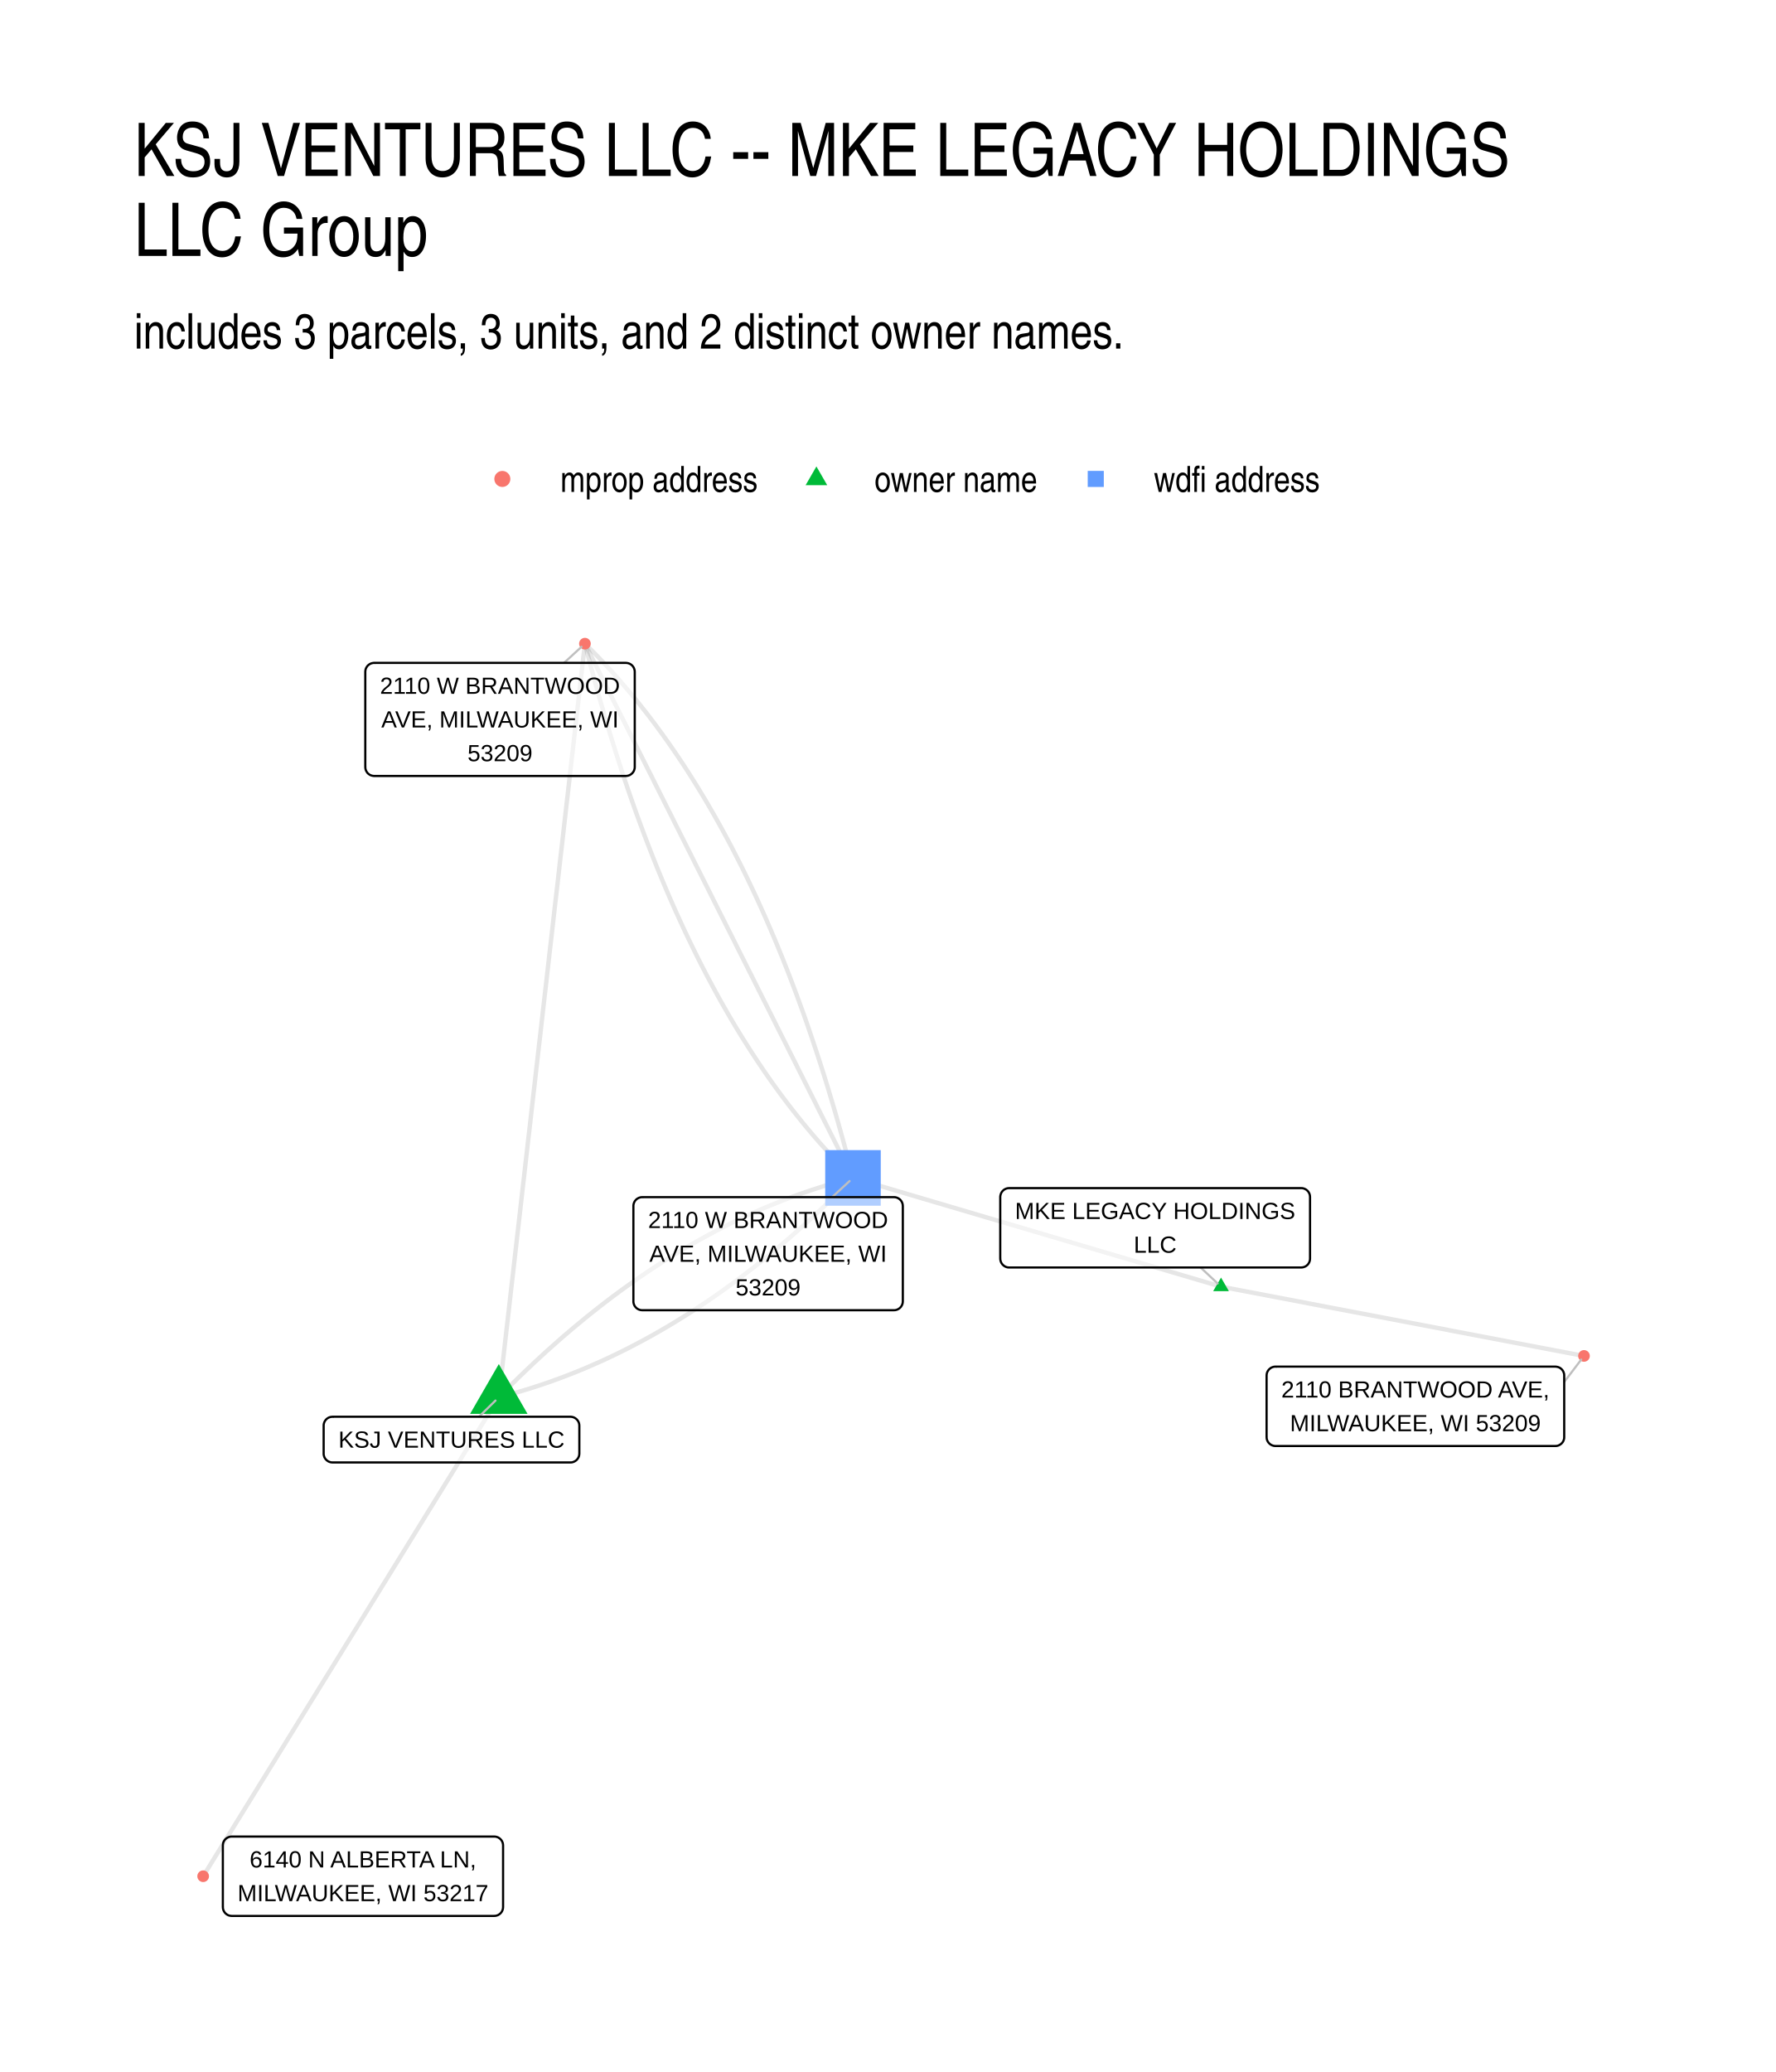
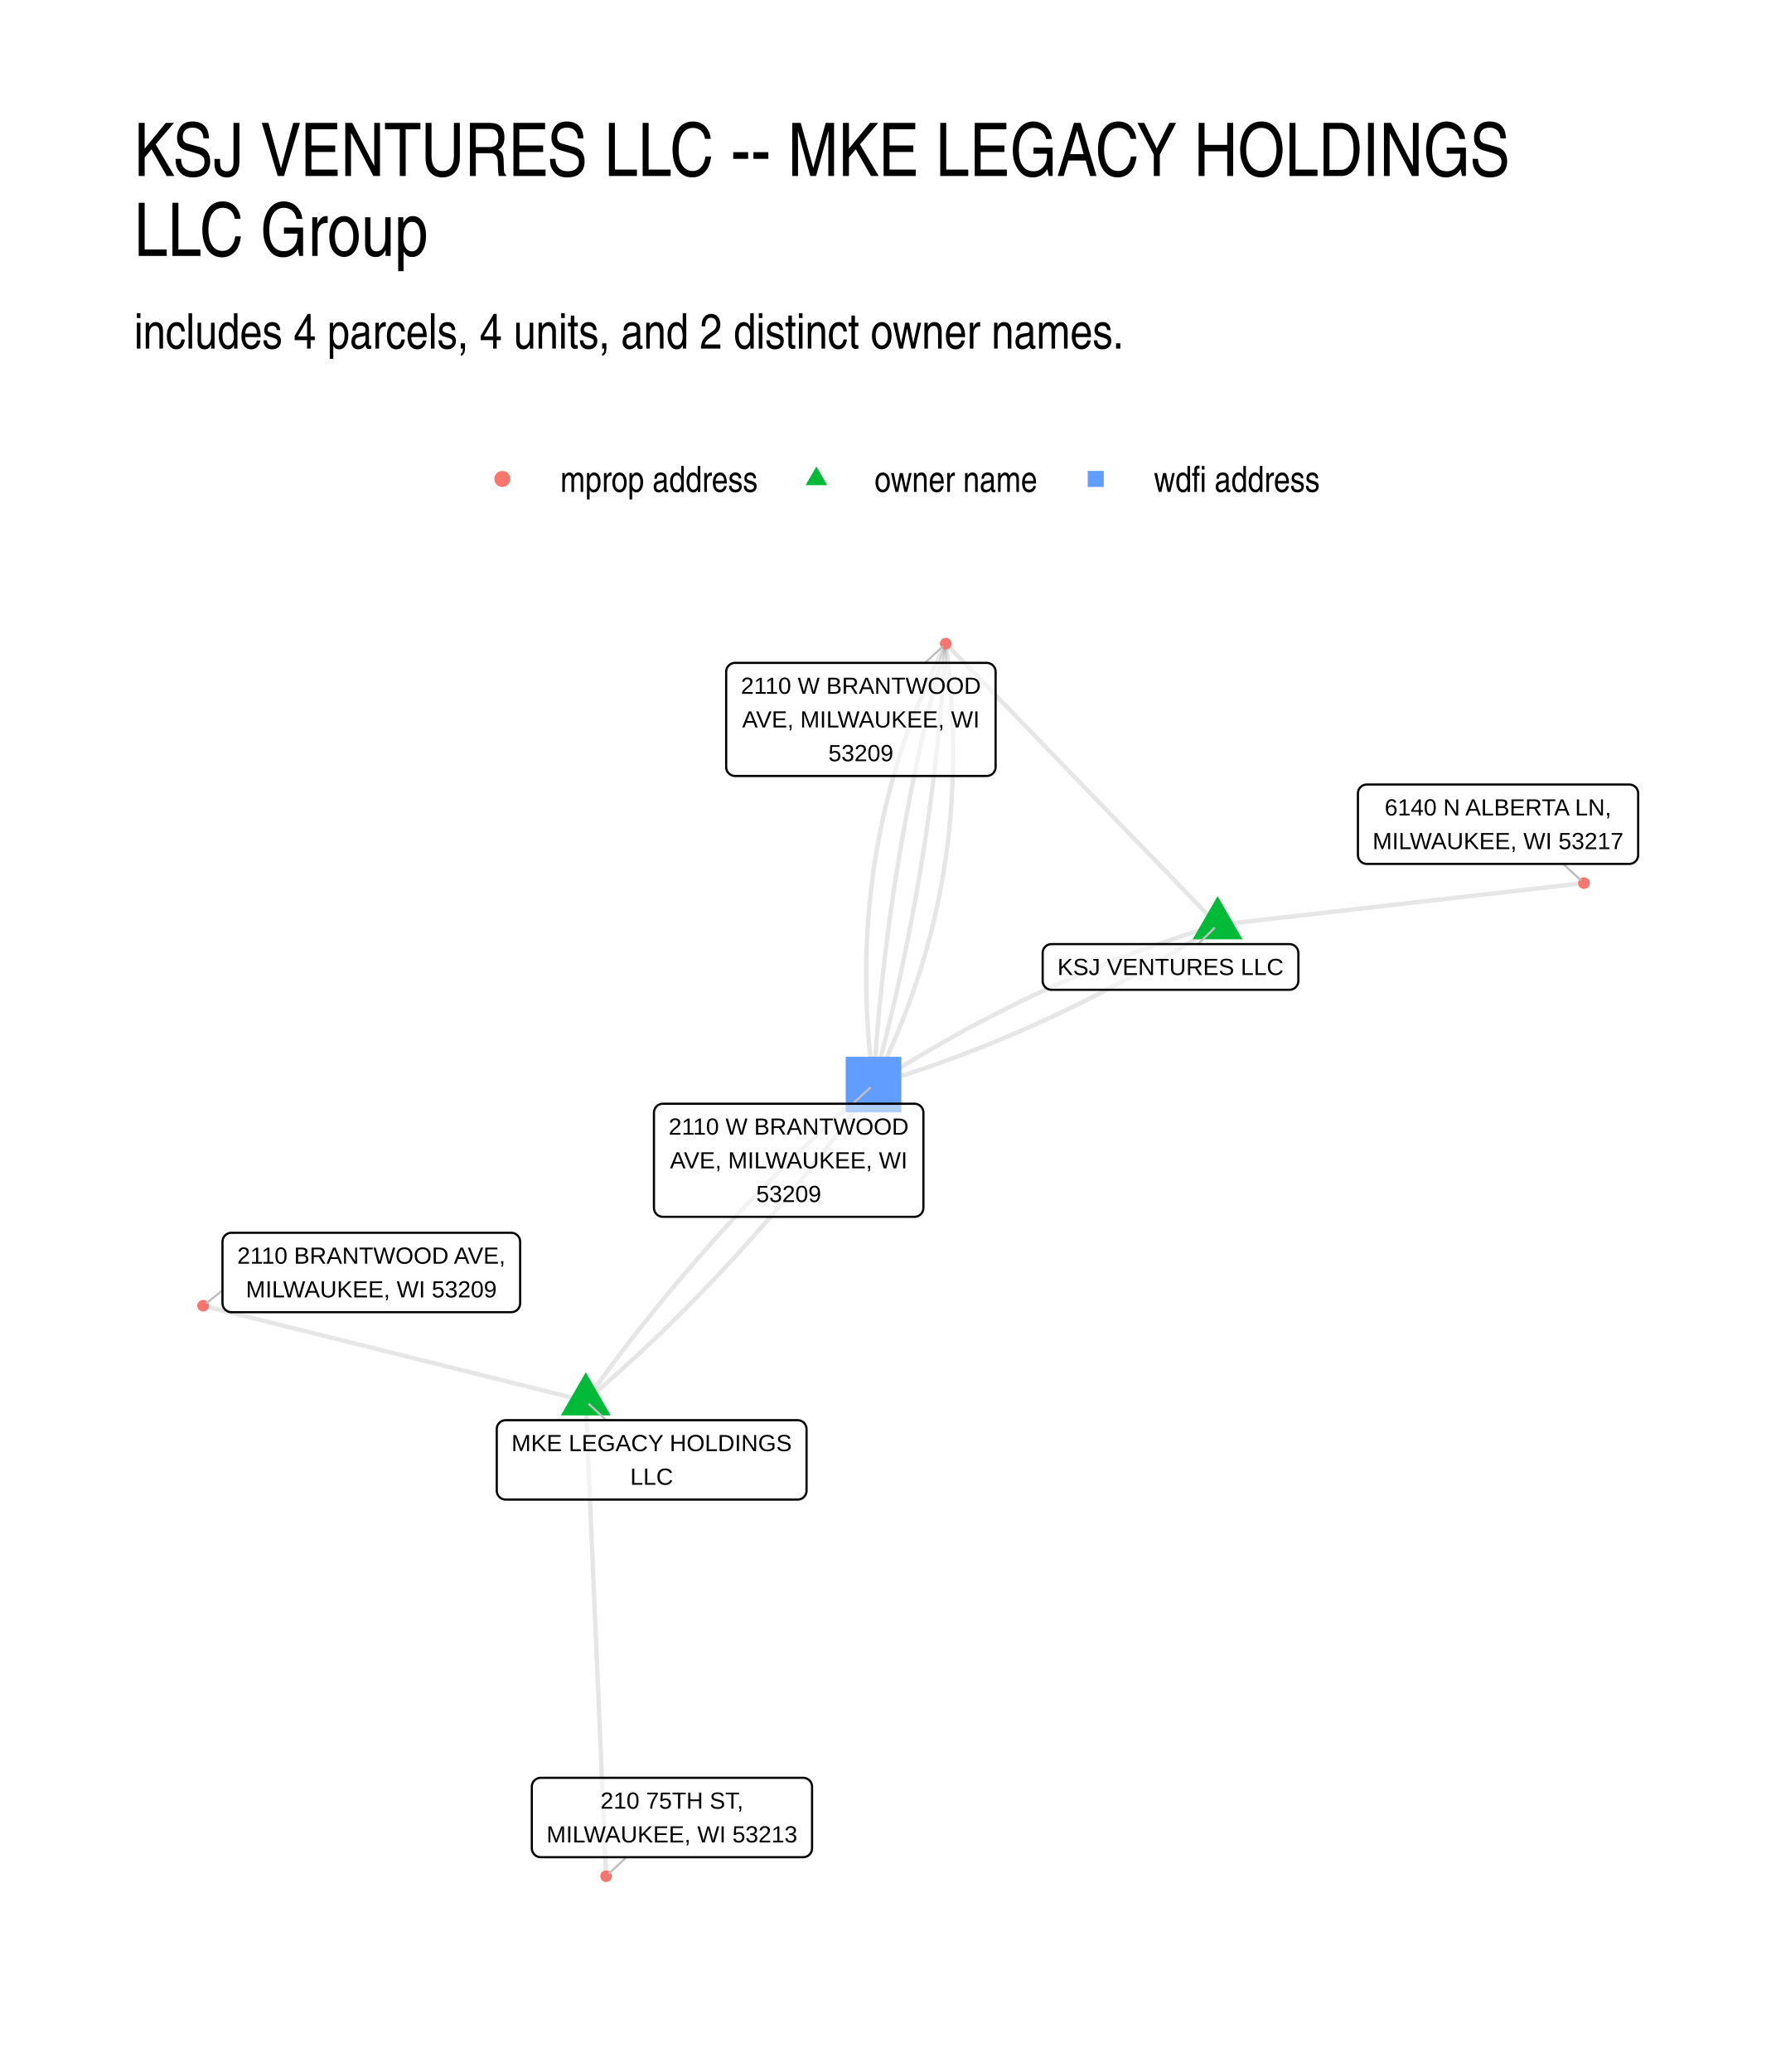
<svg xmlns="http://www.w3.org/2000/svg" width="576" height="672" viewBox="0 0 432 504">
  <g class="svglite">
    <defs>
      <style>.svglite line,.svglite polyline,.svglite polygon,.svglite path,.svglite circle{fill:none;stroke:#000000;stroke-linecap:round;stroke-linejoin:round;stroke-miterlimit:10.00}.svglite text{white-space:pre}.svglite g.glyphgroup path{fill:inherit;stroke:none}</style>
    </defs>
    <rect width="100%" height="100%" style="stroke-linecap:round;stroke-linejoin:round;stroke-miterlimit:10.00;stroke:none;fill:#FFFFFF" />
    <defs>
      <clipPath id="cpMC4wMHw0MzIuMDB8MC4wMHw1MDQuMDA=">
        <path d="M0 0h432v504H0z" />
      </clipPath>
    </defs>
    <g clip-path="url(#cpMC4wMHw0MzIuMDB8MC4wMHw1MDQuMDA=)">
      <path d="M0 0h432v504H0z" style="stroke-width:1.07;stroke:none;fill:#FFFFFF" />
    </g>
    <defs>
      <clipPath id="cpMzIuNjN8NDAyLjExfDE0MS41OHw0NzEuMzc=">
        <path d="M32.63 141.58h369.48v329.8H32.63z" />
      </clipPath>
    </defs>
    <g clip-path="url(#cpMzIuNjN8NDAyLjExfDE0MS41OHw0NzEuMzc=)">
-       <path d="m121.34 339.88.21-1.85.21-1.85.21-1.86.22-1.85.21-1.85.21-1.85.21-1.85.21-1.85.21-1.86.22-1.85.21-1.85.21-1.85.21-1.85.21-1.85.21-1.85.22-1.86.21-1.85.21-1.85.21-1.85.21-1.85.21-1.85.22-1.86.21-1.85.21-1.85.21-1.85.21-1.85.21-1.85.21-1.86.22-1.85.21-1.85.21-1.85.21-1.85.21-1.85.21-1.86.22-1.85.21-1.85.21-1.85.21-1.85.21-1.85.21-1.86.22-1.85.21-1.85.21-1.85.21-1.85.21-1.85.21-1.86.22-1.85.21-1.85.21-1.85.21-1.85.21-1.85.21-1.86.21-1.85.22-1.85.21-1.85.21-1.85.21-1.85.21-1.86.21-1.85.22-1.85.21-1.85.21-1.85.21-1.85.21-1.86.21-1.85.22-1.85.21-1.85.21-1.85.21-1.85.21-1.85.21-1.86.22-1.85.21-1.85.21-1.85.21-1.85.21-1.85.21-1.86.21-1.85.22-1.85.21-1.85.21-1.85.21-1.85.21-1.86.21-1.85.22-1.85.21-1.85.21-1.85.21-1.85.21-1.86.21-1.85.22-1.85.21-1.85.21-1.85.21-1.85.21-1.86.21-1.85.21-1.85.22-1.85.21-1.85m-20.95 183.31.91-.24.91-.24.91-.24.91-.26.91-.26.91-.26.91-.28.9-.27.91-.29.9-.29.91-.3.9-.3.9-.31.9-.31.9-.33.9-.32.9-.34.9-.34.9-.35.89-.35.9-.36.89-.36.9-.37.89-.38.89-.39.89-.39.89-.39.89-.4.89-.41.89-.42.88-.42.89-.43.88-.43.89-.44.88-.44.88-.46.88-.46.88-.46.88-.47.88-.48.88-.48.88-.49.87-.5.88-.5.87-.51.88-.51.87-.52.87-.53.87-.53.87-.54.87-.54.87-.55.87-.56.87-.57.86-.57.87-.57.86-.58.87-.59.86-.6.86-.6.86-.61.86-.61.86-.62.86-.63.86-.63.85-.64.86-.64.85-.65.86-.66.85-.66.85-.67.85-.68.85-.68.85-.69.85-.69.85-.7.85-.71.84-.71.85-.72.84-.72.85-.74.84-.73.84-.75.84-.75.84-.75.84-.76.84-.77.84-.78.84-.78.83-.79.84-.79.83-.8.84-.81.83-.81.83-.82.83-.82.83-.83.83-.84.83-.84m89.53 26.45.89.17.89.17.89.17.9.17.89.17.89.17.89.17.89.17.89.17.9.17.89.17.89.17.89.17.89.17.9.17.89.17.89.17.89.17.89.17.89.17.9.17.89.17.89.17.89.18.89.17.9.17.89.17.89.17.89.17.89.17.89.17.9.17.89.17.89.17.89.17.89.17.9.17.89.17.89.17.89.17.89.17.89.17.9.17.89.17.89.17.89.17.89.17.9.17.89.17.89.17.89.17.89.17.89.17.9.17.89.17.89.17.89.17.89.17.9.17.89.17.89.17.89.18.89.17.89.17.9.17.89.17.89.17.89.17.89.17.89.17.9.17.89.17.89.17.89.17.89.17.9.17.89.17.89.17.89.17.89.17.89.17.9.17.89.17.89.17.89.17.89.17.9.17.89.17.89.17.89.17.89.17.89.17.9.17.89.17.89.17.89.17.89.17.9.17.89.17m-88.29-16.85-.91-.27-.9-.27-.9-.26-.91-.27-.9-.27-.91-.26-.9-.27-.91-.27-.9-.27-.9-.26-.91-.27-.9-.27-.91-.26-.9-.27-.91-.27-.9-.27-.91-.26-.9-.27-.9-.27-.91-.26-.9-.27-.91-.27-.9-.27-.91-.26-.9-.27-.9-.27-.91-.26-.9-.27-.91-.27-.9-.27-.91-.26-.9-.27-.91-.27-.9-.26-.9-.27-.91-.27-.9-.27-.91-.26-.9-.27-.91-.27-.9-.27-.9-.26-.91-.27-.9-.27-.91-.26-.9-.27-.91-.27-.9-.27-.9-.26-.91-.27-.9-.27-.91-.26-.9-.27-.91-.27-.9-.27-.91-.26-.9-.27-.9-.27-.91-.26-.9-.27-.91-.27-.9-.27-.91-.26-.9-.27-.9-.27-.91-.26-.9-.27-.91-.27-.9-.27-.91-.26-.9-.27-.9-.27-.91-.26-.9-.27-.91-.27-.9-.27-.91-.26-.9-.27-.91-.27-.9-.26-.9-.27-.91-.27-.9-.27-.91-.26-.9-.27-.91-.27-.9-.26-.9-.27-.91-.27-.9-.27-.91-.26-.9-.27-.91-.27-.9-.27-.9-.26-.91-.27-.9-.27-.91-.26-.9-.27m-86.16 53.36-.73 1.18-.72 1.17-.73 1.18-.73 1.18-.72 1.17-.73 1.18-.73 1.18-.72 1.17-.73 1.18-.72 1.18-.73 1.17-.73 1.18-.72 1.18-.73 1.17-.73 1.18-.72 1.18-.73 1.17-.73 1.18-.72 1.18-.73 1.18-.73 1.17-.72 1.18-.73 1.18-.72 1.17-.73 1.18-.73 1.18-.72 1.17-.73 1.18-.73 1.18-.72 1.17-.73 1.18-.73 1.18-.72 1.17-.73 1.18-.73 1.18-.72 1.17-.73 1.18-.72 1.18-.73 1.17-.73 1.18-.72 1.18-.73 1.17-.73 1.18-.72 1.18-.73 1.18-.73 1.17-.72 1.18-.73 1.18-.73 1.17-.72 1.18-.73 1.18-.72 1.17-.73 1.18-.73 1.18-.72 1.17-.73 1.18-.73 1.18-.72 1.17-.73 1.18-.73 1.18-.72 1.17-.73 1.18-.73 1.18-.72 1.17-.73 1.18-.73 1.18-.72 1.17-.73 1.18-.72 1.18-.73 1.17-.73 1.18-.72 1.18-.73 1.18-.73 1.17-.72 1.18-.73 1.18-.73 1.17-.72 1.18-.73 1.18-.73 1.17-.72 1.18-.73 1.18-.72 1.17-.73 1.18-.73 1.18-.72 1.17-.73 1.18-.73 1.18-.72 1.17-.73 1.18-.73 1.18-.72 1.17-.73 1.18-.73 1.18-.72 1.17-.73 1.18-.72 1.18-.73 1.17-.73 1.18m71.92-116.5.83-.84.83-.84.83-.83.83-.83.83-.81.83-.82.84-.8.83-.8.84-.79.83-.79.84-.78.84-.78.83-.77.84-.76.84-.75.85-.75.84-.75.84-.74.84-.73.85-.72.84-.72.85-.71.85-.71.85-.7.84-.7.85-.68.85-.69.86-.67.85-.67.85-.66.86-.66.85-.65.86-.65.85-.63.86-.64.86-.62.86-.62.86-.61.86-.61.86-.6.86-.6.87-.59.86-.58.87-.58.86-.57.87-.56.87-.56.86-.55.87-.54.87-.54.88-.53.87-.53.87-.52.87-.52.88-.5.87-.51.88-.49.88-.49.88-.48.87-.48.88-.47.88-.47.89-.45.88-.46.88-.44.89-.44.88-.44.89-.42.88-.42.89-.42.89-.41.89-.4.89-.4.89-.39.89-.38.89-.38.9-.37.89-.36.9-.36.89-.36.9-.34.9-.34.89-.34.9-.33.9-.32.91-.31.9-.31.9-.31.9-.29.91-.29.9-.29.91-.28.91-.27.9-.26.91-.26.91-.26.91-.24.92-.25.91-.23" style="stroke-width:1.07;stroke:#000000;stroke-opacity:0.10;stroke-linecap:butt" />
-       <path d="m207.5 286.52-.46-1.77-.45-1.77-.47-1.75-.46-1.75-.47-1.73-.48-1.73-.48-1.71-.48-1.71-.49-1.7-.49-1.69-.5-1.68-.5-1.67-.5-1.66-.51-1.65-.51-1.64-.52-1.63-.52-1.62-.53-1.62-.53-1.6-.53-1.59-.54-1.59-.54-1.58-.54-1.56-.55-1.56-.56-1.55-.56-1.53-.56-1.53-.57-1.52-.57-1.51-.57-1.5-.58-1.49-.59-1.49-.58-1.47-.6-1.46-.59-1.45-.6-1.45-.61-1.43-.6-1.43-.62-1.41-.61-1.41-.63-1.4-.62-1.39-.63-1.37-.63-1.37-.64-1.36-.64-1.35-.65-1.34-.65-1.34-.65-1.32-.66-1.31-.67-1.3-.66-1.3-.67-1.28-.68-1.28-.68-1.26-.68-1.26-.69-1.25-.69-1.23-.7-1.23-.7-1.22-.7-1.21-.71-1.2-.72-1.19-.71-1.18-.72-1.17-.73-1.16-.73-1.16-.73-1.14-.74-1.14-.74-1.12-.75-1.12-.75-1.1-.76-1.1-.75-1.09-.77-1.07-.76-1.07-.78-1.06-.77-1.05-.78-1.04-.78-1.03-.79-1.02-.8-1.01-.79-1.01-.8-.99-.81-.98-.81-.98-.81-.96-.82-.96-.82-.95-.82-.93-.83-.93-.84-.92-.84-.91-.84-.9-.84-.89-.85-.88-.86-.87-.86-.86-.86-.85" style="stroke-width:1.07;stroke:#000000;stroke-opacity:0.10;stroke-linecap:butt" />
-       <path d="m207.5 286.52-.66-1.31-.66-1.32-.66-1.31-.66-1.31-.66-1.31-.65-1.32-.66-1.31-.66-1.31-.66-1.31-.66-1.32-.66-1.31-.66-1.31-.66-1.32-.65-1.31-.66-1.31-.66-1.31-.66-1.32-.66-1.31-.66-1.31-.66-1.31-.65-1.32-.66-1.31-.66-1.31-.66-1.31-.66-1.32-.66-1.31-.66-1.31-.66-1.31-.65-1.32-.66-1.31-.66-1.31-.66-1.32-.66-1.31-.66-1.31-.66-1.31-.65-1.32-.66-1.31-.66-1.31-.66-1.31-.66-1.32-.66-1.31-.66-1.31-.66-1.31-.65-1.32-.66-1.31-.66-1.31-.66-1.31-.66-1.32-.66-1.31-.66-1.31-.66-1.32-.65-1.31-.66-1.31-.66-1.31-.66-1.32-.66-1.31-.66-1.31-.66-1.31-.65-1.32-.66-1.31-.66-1.31-.66-1.31-.66-1.32-.66-1.31-.66-1.31-.66-1.32-.65-1.31-.66-1.31-.66-1.31-.66-1.32-.66-1.31-.66-1.31-.66-1.31-.65-1.32-.66-1.31-.66-1.31-.66-1.31-.66-1.32-.66-1.31-.66-1.31-.66-1.31-.65-1.32-.66-1.31-.66-1.31-.66-1.32-.66-1.31-.66-1.31-.66-1.31-.66-1.32-.65-1.31-.66-1.31-.66-1.31-.66-1.32-.66-1.31-.66-1.31-.66-1.31-.65-1.32-.66-1.31-.66-1.31" style="stroke-width:1.07;stroke:#000000;stroke-opacity:0.10;stroke-linecap:butt" />
-       <path d="m207.5 286.52-.87-.85-.85-.86-.86-.88-.85-.88-.85-.89-.84-.9-.84-.9-.83-.92-.83-.93-.83-.94-.82-.94-.82-.96-.81-.96-.81-.98-.8-.98-.8-1-.8-1-.79-1.01-.79-1.02-.78-1.03-.78-1.04-.78-1.05-.77-1.06-.77-1.07-.76-1.08-.76-1.08-.75-1.1-.75-1.11-.75-1.11-.74-1.13-.74-1.13-.73-1.15-.73-1.15-.73-1.16-.72-1.17-.72-1.18-.71-1.19-.71-1.2-.7-1.21-.7-1.22-.7-1.23-.69-1.24-.69-1.24-.68-1.26-.68-1.27-.68-1.27-.67-1.29-.67-1.29-.66-1.3-.66-1.32-.65-1.32-.65-1.33-.65-1.34-.64-1.35-.64-1.36-.63-1.37-.63-1.38-.63-1.38-.62-1.4-.62-1.41-.61-1.41-.61-1.43-.6-1.43-.6-1.45-.6-1.45-.59-1.47-.59-1.47-.58-1.48-.58-1.49-.58-1.5-.57-1.51-.56-1.52-.57-1.53-.56-1.54-.55-1.54-.55-1.56-.55-1.57-.54-1.57-.54-1.59-.53-1.59-.53-1.61-.52-1.61-.52-1.62-.52-1.63-.51-1.65-.51-1.65-.51-1.66-.5-1.67-.49-1.68-.49-1.68-.49-1.7-.49-1.71-.47-1.72-.48-1.72-.47-1.74-.47-1.74-.46-1.76-.46-1.76-.45-1.77" style="stroke-width:1.07;stroke:#000000;stroke-opacity:0.10;stroke-linecap:butt" />
-       <path d="m121.34 331.8 6.99 12.12h-13.98zm175.69-21.04 1.91 3.31h-3.83z" style="stroke-width:0.71;stroke:none;fill:#00BA38" />
-       <path d="M200.74 293.28h13.51v-13.52h-13.51z" style="stroke-width:0.71;stroke:none;fill:#619CFF" />
-       <circle cx="142.29" cy="156.57" r="1.42" style="stroke-width:0.71;stroke:none;fill:#F8766D" />
-       <circle cx="385.32" cy="329.82" r="1.42" style="stroke-width:0.71;stroke:none;fill:#F8766D" />
-       <circle cx="49.42" cy="456.38" r="1.42" style="stroke-width:0.71;stroke:none;fill:#F8766D" />
-       <path d="m116.52 344.61 4.01-3.93m171.53-32.37 4.13 3.88m-93.77-20.99 4.24-3.91m-69.45-126.05 4.24-3.9m239.06 178.81 4.13-5.43" style="stroke-width:0.53;stroke:#BFBFBF" />
-       <path d="M80.89 355.73h57.88-.09l.35-.01.34-.07.32-.13.3-.17.27-.22.23-.26.19-.3.14-.31.08-.34.03-.35h0v-6.8h0l-.03-.34-.08-.34-.14-.32-.19-.29-.23-.26-.27-.22-.3-.18-.32-.12-.34-.07-.26-.02H80.89l.26.02-.35-.01-.35.04-.33.09-.31.15-.29.2-.25.24-.21.28-.16.31-.11.33-.06.34v6.97-.17.34l.06.35.11.33.16.31.21.27.25.24.29.2.31.15.33.1.35.04z" style="stroke-width:0.53;fill:#FFFFFF;fill-opacity:0.50" />
-       <text x="109.83" y="352.13" lengthAdjust="spacingAndGlyphs" style="font-size:5.69px;font-family:&quot;Liberation Sans&quot;" text-anchor="middle" textLength="55">KSJ VENTURES LLC</text>
-       <path d="M245.48 308.31h71.04-.09l.35-.02.34-.07.33-.12.3-.17.27-.22.23-.26.18-.3.14-.32.08-.33.03-.35h0v-14.99h0l-.03-.35-.08-.34-.14-.32-.18-.29-.23-.26-.27-.22-.3-.17-.33-.13-.34-.07-.26-.01h-71.04l.26.01-.34-.01-.35.04-.33.1-.32.15-.28.19-.25.25-.21.27-.16.31-.11.33-.06.34-.01.18v14.99l.01-.17v.34l.06.35.11.33.16.3.21.28.25.24.28.2.32.15.33.1.35.04z" style="stroke-width:0.53;fill:#FFFFFF;fill-opacity:0.50" />
-       <text x="281" y="296.51" lengthAdjust="spacingAndGlyphs" style="font-size:5.69px;font-family:&quot;Liberation Sans&quot;" text-anchor="middle" textLength="68.16">MKE LEGACY HOLDINGS</text>
-       <text x="281" y="304.71" lengthAdjust="spacingAndGlyphs" style="font-size:5.69px;font-family:&quot;Liberation Sans&quot;" text-anchor="middle" textLength="10.42">LLC</text>
-       <path d="M156.24 318.7h61.22-.09l.35-.01.34-.07.33-.13.3-.17.27-.22.23-.26.18-.29.14-.32.08-.34.03-.35h0v-23.18h0l-.03-.35-.08-.34-.14-.32-.18-.29-.23-.26-.27-.22-.3-.17-.33-.13-.34-.07-.26-.01h-61.22l.26.01-.35-.01-.34.04-.34.1-.31.15-.29.19-.25.24-.21.28-.16.31-.11.33-.06.34v23.36-.17.35l.06.34.11.33.16.31.21.27.25.25.29.19.31.15.34.1.34.04z" style="stroke-width:0.53;fill:#FFFFFF;fill-opacity:0.50" />
-       <text x="186.85" y="298.71" lengthAdjust="spacingAndGlyphs" style="font-size:5.69px;font-family:&quot;Liberation Sans&quot;" text-anchor="middle" textLength="58.34">2110 W BRANTWOOD</text>
-       <text x="186.85" y="306.91" lengthAdjust="spacingAndGlyphs" style="font-size:5.69px;font-family:&quot;Liberation Sans&quot;" text-anchor="middle" textLength="57.73">AVE, MILWAUKEE, WI</text>
-       <text x="186.85" y="315.1" lengthAdjust="spacingAndGlyphs" style="font-size:5.69px;font-family:&quot;Liberation Sans&quot;" text-anchor="middle" textLength="15.78">53209</text>
-       <path d="M91.02 188.75h61.23-.09l.35-.02.34-.07.32-.12.3-.18.27-.22.23-.26.19-.29.13-.32.09-.34.03-.34h0V163.4h0l-.03-.35-.09-.33-.13-.32-.19-.3-.23-.26-.27-.22-.3-.17-.32-.12-.34-.07-.26-.02H91.02l.26.02-.35-.02-.34.05-.33.09-.32.15-.28.2-.26.24-.2.28-.17.3-.11.33-.05.35-.01.17v23.19l.01-.18v.35l.05.34.11.33.17.31.2.28.26.24.28.2.32.15.33.09.34.05z" style="stroke-width:0.53;fill:#FFFFFF;fill-opacity:0.50" />
-       <text x="121.63" y="168.76" lengthAdjust="spacingAndGlyphs" style="font-size:5.69px;font-family:&quot;Liberation Sans&quot;" text-anchor="middle" textLength="58.34">2110 W BRANTWOOD</text>
-       <text x="121.63" y="176.95" lengthAdjust="spacingAndGlyphs" style="font-size:5.69px;font-family:&quot;Liberation Sans&quot;" text-anchor="middle" textLength="57.73">AVE, MILWAUKEE, WI</text>
-       <text x="121.63" y="185.15" lengthAdjust="spacingAndGlyphs" style="font-size:5.69px;font-family:&quot;Liberation Sans&quot;" text-anchor="middle" textLength="15.78">53209</text>
-       <path d="M310.27 351.73h68.08-.08l.34-.01.35-.07.32-.13.3-.17.27-.22.23-.26.19-.29.13-.32.09-.34.02-.35h0v-14.99h0l-.02-.35-.09-.33-.13-.32-.19-.3-.23-.26-.27-.22-.3-.17-.32-.12-.35-.07-.26-.02h-68.08l.26.02-.35-.02-.34.04-.33.1-.32.15-.28.2-.26.24-.2.28-.17.3-.11.33-.05.35-.01.17v14.99l.01-.17v.35l.05.34.11.33.17.31.2.27.26.25.28.19.32.15.33.1.34.04z" style="stroke-width:0.53;fill:#FFFFFF;fill-opacity:0.50" />
-       <text x="344.31" y="339.94" lengthAdjust="spacingAndGlyphs" style="font-size:5.69px;font-family:&quot;Liberation Sans&quot;" text-anchor="middle" textLength="65.2">2110 BRANTWOOD AVE,</text>
-       <text x="344.31" y="348.13" lengthAdjust="spacingAndGlyphs" style="font-size:5.69px;font-family:&quot;Liberation Sans&quot;" text-anchor="middle" textLength="60.97">MILWAUKEE, WI 53209</text>
-       <path d="M56.37 466.04h63.85l-.09-.01.35-.01.34-.07.33-.12.3-.18.27-.22.23-.26.18-.29.14-.32.08-.34.03-.34h0v-14.99h0l-.03-.35-.08-.34-.14-.32-.18-.29-.23-.26-.27-.22-.3-.18-.33-.12-.34-.07-.26-.01H56.37l.26.01-.35-.01-.34.04-.33.1-.32.14-.28.2-.26.24-.2.28-.17.31-.11.33-.05.34-.01.18v14.99l.01-.18v.35l.05.34.11.33.17.31.2.28.26.24.28.2.32.15.33.09.34.04z" style="stroke-width:0.53;fill:#FFFFFF;fill-opacity:0.50" />
-       <text x="88.3" y="454.24" lengthAdjust="spacingAndGlyphs" style="font-size:5.69px;font-family:&quot;Liberation Sans&quot;" text-anchor="middle" textLength="55.08">6140 N ALBERTA LN,</text>
-       <text x="88.3" y="462.44" lengthAdjust="spacingAndGlyphs" style="font-size:5.69px;font-family:&quot;Liberation Sans&quot;" text-anchor="middle" textLength="60.97">MILWAUKEE, WI 53217</text>
+       <path d="m296.19 224.98-.67-.69-.67-.69-.67-.69-.66-.69-.67-.69-.67-.69-.67-.69-.66-.7-.67-.69-.67-.69-.67-.69-.67-.69-.66-.69-.67-.69-.67-.69-.67-.69-.67-.69-.66-.7-.67-.69-.67-.69-.67-.69-.66-.69-.67-.69-.67-.69-.67-.69-.67-.69-.66-.7-.67-.69-.67-.69-.67-.69-.66-.69-.67-.69-.67-.69-.67-.69-.67-.69-.66-.7-.67-.69-.67-.69-.67-.69-.67-.69-.66-.69-.67-.69-.67-.69-.67-.69-.66-.69-.67-.7-.67-.69-.67-.69-.67-.69-.66-.69-.67-.69-.67-.69-.67-.69-.66-.69-.67-.7-.67-.69-.67-.69-.67-.69-.66-.69-.67-.69-.67-.69-.67-.69-.67-.69-.66-.69-.67-.7-.67-.69-.67-.69-.66-.69-.67-.69-.67-.69-.67-.69-.67-.69-.66-.69-.67-.7-.67-.69-.67-.69-.66-.69-.67-.69-.67-.69-.67-.69-.67-.69-.66-.69-.67-.7-.67-.69-.67-.69-.67-.69-.66-.69-.67-.69-.67-.69-.67-.69-.66-.69-.67-.69-.67-.7-.67-.69-.67-.69-.66-.69-.67-.69-.67-.69-.67-.69m66.12 68.41-.89.27-.88.26-.89.27-.88.28-.88.27-.88.28-.88.28-.88.28-.88.29-.88.29-.87.29-.88.29-.88.3-.87.29-.87.31-.88.3-.87.3-.87.31-.87.32-.87.31-.87.32-.87.32-.87.32-.86.32-.87.33-.86.33-.87.33-.86.34-.86.33-.86.34-.87.35-.86.34-.85.35-.86.35-.86.35-.86.36-.85.36-.86.36-.85.36-.86.37-.85.37-.85.37-.85.37-.85.38-.85.38-.85.38-.85.38-.85.39-.84.39-.85.39-.84.4-.85.4-.84.4-.84.4-.84.4-.84.41-.84.41-.84.42-.84.41-.84.42-.83.42-.84.42-.83.43-.84.43-.83.43-.83.43-.84.44-.83.44-.83.44-.83.45-.82.44-.83.45-.83.46-.82.45-.83.46-.82.46-.83.46-.82.47-.82.46-.82.47-.82.48-.82.47-.82.48-.82.48-.82.49-.81.48-.82.49-.81.49-.82.5-.81.49-.81.5-.81.5-.81.51-.81.51-.81.5-.81.52-.81.51-.8.52-.81.52m-70 76.97-.94-.23-.94-.24-.94-.23-.94-.24-.94-.23-.94-.24-.94-.23-.94-.23-.94-.24-.94-.23-.94-.24-.94-.23-.94-.23-.94-.24-.94-.23-.94-.24-.94-.23-.94-.23-.94-.24-.94-.23-.94-.24-.94-.23-.94-.24-.94-.23-.94-.23-.94-.24-.94-.23-.94-.24-.94-.23-.94-.23-.94-.24-.94-.23-.94-.24-.94-.23-.94-.23-.94-.24-.94-.23-.94-.24-.94-.23-.94-.24-.94-.23-.94-.23-.94-.24-.94-.23-.94-.24-.94-.23-.94-.23-.94-.24-.94-.23-.94-.24-.94-.23-.94-.24-.94-.23-.94-.23-.94-.24-.94-.23-.94-.24-.94-.23-.94-.23-.94-.24-.94-.23-.94-.24-.94-.23-.94-.23-.94-.24-.94-.23-.94-.24-.94-.23-.94-.24-.94-.23-.94-.23-.94-.24-.94-.23-.94-.24-.95-.23-.94-.23-.94-.24-.94-.23-.94-.24-.94-.23-.94-.24-.94-.23-.94-.23-.94-.24-.94-.23-.94-.24-.94-.23-.94-.23-.94-.24-.94-.23-.94-.24-.94-.23-.94-.23-.94-.24-.94-.23-.94-.24-.94-.23-.94-.24-.94-.23m93.07 23.18.79-.67.78-.67.79-.68.78-.68.78-.68.77-.68.78-.68.77-.69.78-.68.77-.69.77-.7.77-.69.76-.7.77-.7.76-.7.76-.7.76-.71.76-.71.76-.71.75-.71.76-.71.75-.72.75-.72.75-.72.75-.72.74-.73.75-.72.74-.73.74-.73.74-.74.74-.73.73-.74.74-.74.73-.75.73-.74.73-.75.73-.75.72-.75.73-.75.72-.76.72-.75.72-.76.72-.77.72-.76.71-.77.72-.77.71-.77.71-.77.71-.78.7-.77.71-.78.7-.78.71-.79.7-.79.7-.78.69-.79.7-.8.69-.79.7-.8.69-.8.69-.8.68-.8.69-.81.68-.81.69-.81.68-.81.68-.81.68-.82.67-.82.68-.82.67-.82.67-.83.67-.83.67-.83.67-.83.66-.83.67-.84.66-.84.66-.84.66-.84.66-.85.65-.84.65-.85.66-.85.65-.86.65-.85.64-.86.65-.86.65-.87.64-.86.64-.87.64-.87.64-.87.63-.87.64-.88.63-.87.63-.88.63-.89.63-.88m-70 76.97.05 1.17.05 1.16.05 1.17.05 1.17.05 1.17.05 1.17.05 1.16.05 1.17.05 1.17.05 1.17.05 1.16.05 1.17.05 1.17.05 1.17.05 1.16.05 1.17.05 1.17.05 1.17.05 1.16.05 1.17.05 1.17.05 1.17.05 1.16.05 1.17.05 1.17.05 1.17.05 1.16.05 1.17.05 1.17.05 1.17.05 1.17.05 1.16.05 1.17.05 1.17.05 1.17.05 1.16.05 1.17.05 1.17.05 1.17.05 1.16.05 1.17.05 1.17.05 1.17.05 1.16.05 1.17.05 1.17.05 1.17.05 1.16.05 1.17.05 1.17.05 1.17.05 1.16.05 1.17.05 1.17.05 1.17.05 1.17.05 1.16.05 1.17.05 1.17.05 1.17.05 1.16.05 1.17.05 1.17.05 1.17.05 1.16.05 1.17.05 1.17.05 1.17.05 1.16.05 1.17.05 1.17.05 1.17.05 1.16.05 1.17.05 1.17.05 1.17.05 1.16.05 1.17.05 1.17.05 1.17.05 1.16.05 1.17.05 1.17.05 1.17.05 1.17.05 1.16.05 1.17.05 1.17.05 1.17.05 1.16.05 1.17.05 1.17.05 1.17.05 1.16.05 1.17.05 1.17.05 1.17.05 1.16.05 1.17m-4.95-115.59.63-.88.63-.89.63-.88.64-.87.63-.88.64-.87.63-.87.64-.87.65-.87.64-.87.64-.86.65-.86.65-.86.64-.85.66-.86.65-.85.65-.85.66-.84.65-.85.66-.84.66-.84.67-.84.66-.84.66-.83.67-.83.67-.83.67-.83.67-.83.68-.82.67-.82.68-.82.67-.82.68-.81.69-.81.68-.81.68-.81.69-.81.69-.8.69-.8.69-.8.69-.8.69-.79.7-.8.7-.79.7-.79.7-.78.7-.79.7-.78.71-.78.71-.78.7-.77.71-.77.72-.77.71-.77.71-.77.72-.76.72-.77.72-.76.72-.75.72-.76.73-.75.73-.75.72-.75.73-.75.73-.75.74-.74.73-.74.74-.74.73-.73.74-.74.74-.73.75-.73.74-.73.75-.72.74-.72.75-.72.75-.72.76-.72.75-.71.75-.72.76-.71.76-.7.76-.71.76-.7.76-.7.77-.7.77-.7.76-.69.77-.7.78-.69.77-.68.77-.69.78-.68.78-.69.78-.67.78-.68.78-.68.78-.67.79-.67m83.7-38.84.9-.1.9-.1.9-.11.9-.1.9-.1.9-.1.9-.11.9-.1.9-.1.9-.1.9-.11.9-.1.9-.1.9-.11.9-.1.9-.1.9-.1.9-.11.9-.1.9-.1.9-.1.9-.11.9-.1.9-.1.91-.11.9-.1.9-.1.9-.1.9-.11.9-.1.9-.1.9-.1.9-.11.9-.1.9-.1.9-.11.9-.1.9-.1.9-.1.9-.11.9-.1.9-.1.9-.11.9-.1.9-.1.9-.1.9-.11.9-.1.9-.1.9-.1.9-.11.9-.1.9-.1.9-.11.9-.1.9-.1.9-.1.91-.11.9-.1.9-.1.9-.1.9-.11.9-.1.9-.1.9-.11.9-.1.9-.1.9-.1.9-.11.9-.1.9-.1.9-.1.9-.11.9-.1.9-.1.9-.11.9-.1.9-.1.9-.1.9-.11.9-.1.9-.1.9-.1.9-.11.9-.1.9-.1.9-.11.9-.1.9-.1.9-.1.9-.11.91-.1.9-.1.9-.11.9-.1.9-.1.9-.1.9-.11.9-.1m-89.13 10.17-.81.52-.8.52-.81.52-.81.51-.81.51-.81.5-.81.51-.81.5-.81.5-.82.5-.81.49-.81.49-.82.49-.82.49-.81.48-.82.48-.82.48-.82.47-.82.48-.82.47-.82.47-.82.46-.83.46-.82.46-.83.46-.82.46-.83.45-.83.45-.83.45-.83.44-.83.44-.83.44-.83.44-.83.43-.83.43-.84.43-.83.43-.84.42-.83.42-.84.42-.84.42-.84.41-.84.41-.84.41-.84.4-.84.41-.85.4-.84.39-.84.4-.85.39-.85.39-.84.39-.85.38-.85.38-.85.38-.85.38-.85.37-.85.38-.86.36-.85.37-.85.36-.86.37-.85.35-.86.36-.86.35-.86.35-.86.35-.86.35-.86.34-.86.34-.86.34-.86.33-.87.33-.86.33-.87.33-.87.33-.86.32-.87.32-.87.31-.87.32-.87.31-.87.31-.87.3-.88.31-.87.3-.88.3-.87.29-.88.3-.87.29-.88.28-.88.29-.88.28-.88.28-.88.28-.88.28-.89.27-.88.27-.88.26-.89.27" style="stroke-width:1.07;stroke:#000000;stroke-opacity:0.10;stroke-linecap:butt" />
+       <path d="m212.49 263.82.51-1 .5-1.01.49-1 .49-1.01.48-1.01.47-1.01.47-1.01.46-1.02.45-1.02.45-1.01.44-1.02.43-1.02.43-1.03.42-1.02.41-1.03.4-1.02.4-1.03.4-1.03.38-1.04.38-1.03.37-1.04.37-1.03.36-1.04.35-1.04.35-1.04.34-1.05.33-1.04.32-1.05.32-1.05.31-1.05.31-1.05.3-1.06.29-1.05.29-1.06.27-1.06.28-1.06.26-1.06.26-1.06.25-1.07.24-1.07.24-1.06.23-1.07.23-1.08.22-1.07.21-1.07.2-1.08.2-1.08.19-1.08.19-1.08.17-1.09.17-1.08.17-1.09.16-1.09.15-1.09.14-1.09.14-1.09.13-1.09.12-1.1.12-1.1.11-1.1.1-1.1.1-1.1.09-1.11.08-1.1.08-1.11.07-1.11.06-1.11.06-1.12.05-1.11.04-1.12.04-1.12.03-1.11.02-1.13.02-1.12.01-1.12v-2.26l-.01-1.13-.02-1.13-.02-1.13-.03-1.13-.04-1.14-.05-1.14-.05-1.14-.05-1.14-.07-1.14-.07-1.14-.08-1.15-.08-1.15-.09-1.15-.1-1.15-.11-1.15-.11-1.15-.12-1.16-.12-1.16-.13-1.16-.14-1.16-.15-1.16-.15-1.16" style="stroke-width:1.07;stroke:#000000;stroke-opacity:0.10;stroke-linecap:butt" />
+       <path d="m212.49 263.82.29-1.06.28-1.05.29-1.06.28-1.06.27-1.06.28-1.06.27-1.06.28-1.06.27-1.06.26-1.06.27-1.06.26-1.06.26-1.07.26-1.06.26-1.07.25-1.06.25-1.07.25-1.06.25-1.07.24-1.06.24-1.07.24-1.07.24-1.07.24-1.07.23-1.07.23-1.07.23-1.07.23-1.07.22-1.07.23-1.07.22-1.08.21-1.07.22-1.07.21-1.08.22-1.07.2-1.08.21-1.08.21-1.07.2-1.08.2-1.08.2-1.08.19-1.08.19-1.08.2-1.08.18-1.08.19-1.08.19-1.08.18-1.08.18-1.08.17-1.09.18-1.08.17-1.09.17-1.08.17-1.09.17-1.08.16-1.09.17-1.09.15-1.08.16-1.09.16-1.09.15-1.09.15-1.09.15-1.09.15-1.09.14-1.09.14-1.1.14-1.09.14-1.09.13-1.09.14-1.1.13-1.09.13-1.1.12-1.1.13-1.09.12-1.1.12-1.1.11-1.09.12-1.1.11-1.1.11-1.1.11-1.1.11-1.1.1-1.1.1-1.11.1-1.1.1-1.1.09-1.11.09-1.1.09-1.1.09-1.11.09-1.11.08-1.1.08-1.11.08-1.11.08-1.1.07-1.11.08-1.11.07-1.11.06-1.11" style="stroke-width:1.07;stroke:#000000;stroke-opacity:0.10;stroke-linecap:butt" />
+       <path d="m212.49 263.82.07-1.11.07-1.11.07-1.11.07-1.11.08-1.11.08-1.1.08-1.11.09-1.11.08-1.1.09-1.11.09-1.1.09-1.11.1-1.1.09-1.1.1-1.11.1-1.1.11-1.1.1-1.1.11-1.1.11-1.1.11-1.1.12-1.1.12-1.1.12-1.09.12-1.1.12-1.1.13-1.09.13-1.1.13-1.09.13-1.1.13-1.09.14-1.09.14-1.1.14-1.09.15-1.09.14-1.09.15-1.09.15-1.09.16-1.09.15-1.09.16-1.09.16-1.09.16-1.08.16-1.09.17-1.09.17-1.08.17-1.09.17-1.08.18-1.09.18-1.08.18-1.08.18-1.08.18-1.09.19-1.08.19-1.08.19-1.08.19-1.08.2-1.08.2-1.07.2-1.08.2-1.08.2-1.08.21-1.07.21-1.08.21-1.07.21-1.08.22-1.07.22-1.08.22-1.07.22-1.07.22-1.07.23-1.07.23-1.07.23-1.08.23-1.06.24-1.07.24-1.07.24-1.07.24-1.07.25-1.06.24-1.07.25-1.07.25-1.06.26-1.07.25-1.06.26-1.06.26-1.07.26-1.06.27-1.06.27-1.06.27-1.06.27-1.07.27-1.05.28-1.06.28-1.06.28-1.06.28-1.06.29-1.06.28-1.05" style="stroke-width:1.07;stroke:#000000;stroke-opacity:0.10;stroke-linecap:butt" />
+       <path d="m212.49 263.82-.15-1.16-.15-1.17-.13-1.16-.14-1.16-.12-1.15-.12-1.16-.11-1.15-.11-1.16-.09-1.15-.09-1.15-.09-1.14-.08-1.15-.07-1.14-.06-1.15-.06-1.14-.05-1.14-.05-1.13-.03-1.14-.03-1.13-.03-1.14-.01-1.13-.02-1.13v-2.25l.01-1.12.02-1.13.02-1.12.03-1.12.04-1.12.04-1.11.05-1.12.06-1.11.06-1.11.07-1.11.08-1.11.08-1.1.09-1.11.1-1.1.1-1.1.11-1.1.12-1.1.12-1.1.14-1.09.13-1.1.15-1.09.15-1.09.15-1.09.17-1.08.17-1.09.18-1.08.18-1.08.19-1.08.2-1.08.2-1.08.22-1.07.21-1.08.23-1.07.23-1.07.24-1.07.24-1.06.25-1.07.26-1.06.27-1.06.27-1.07.28-1.05.28-1.06.29-1.06.3-1.05.31-1.05.31-1.05.32-1.05.32-1.05.34-1.04.34-1.05.34-1.04.35-1.04.36-1.04.37-1.04.37-1.03.38-1.04.39-1.03.39-1.03.4-1.03.4-1.03.42-1.02.42-1.03.42-1.02.44-1.02.44-1.02.44-1.02.46-1.01.46-1.02.46-1.01.48-1.01.48-1.01.48-1.01.5-1 .5-1.01.5-1" style="stroke-width:1.07;stroke:#000000;stroke-opacity:0.10;stroke-linecap:butt" />
+       <path d="m296.19 217.98 6.06 10.5h-12.12zm-153.7 115.81 6.07 10.5h-12.13z" style="stroke-width:0.71;stroke:none;fill:#00BA38" />
+       <path d="M205.73 270.58h13.52v-13.52h-13.52z" style="stroke-width:0.71;stroke:none;fill:#619CFF" />
+       <circle cx="230.07" cy="156.57" r="1.42" style="stroke-width:0.71;stroke:none;fill:#F8766D" />
+       <circle cx="49.42" cy="317.61" r="1.42" style="stroke-width:0.71;stroke:none;fill:#F8766D" />
+       <circle cx="147.44" cy="456.38" r="1.42" style="stroke-width:0.71;stroke:none;fill:#F8766D" />
+       <circle cx="385.32" cy="214.81" r="1.42" style="stroke-width:0.71;stroke:none;fill:#F8766D" />
+       <path d="m291.44 229.64 3.93-3.86M147.46 345.45l-4.13-3.88m64.1-73.09 4.22-3.89M225 161.24l4.23-3.9M54.12 313.89l-3.79 3m102.05 134.86-4.11 3.85m231.97-245.46 4.23 3.9" style="stroke-width:0.53;stroke:#BFBFBF" />
+       <path d="M255.8 240.76h57.88-.09l.35-.02.34-.07.32-.12.3-.17.27-.22.23-.26.19-.3.14-.32.08-.33.03-.35h0v-6.8h0l-.03-.34-.08-.34-.14-.32-.19-.3-.23-.26-.27-.22-.3-.17-.32-.12-.34-.07-.26-.02H255.8l.26.02-.35-.02-.35.05-.33.09-.31.15-.29.2-.25.24-.21.28-.16.31-.11.33-.06.34v6.97-.17.34l.06.35.11.33.16.3.21.28.25.24.29.2.31.15.33.1.35.04z" style="stroke-width:0.53;fill:#FFFFFF;fill-opacity:0.50" />
+       <text x="284.74" y="237.16" lengthAdjust="spacingAndGlyphs" style="font-size:5.69px;font-family:&quot;Liberation Sans&quot;" text-anchor="middle" textLength="55">KSJ VENTURES LLC</text>
+       <path d="M123 364.76h71.04-.09l.35-.02.34-.07.32-.12.31-.17.26-.22.23-.26.19-.3.14-.32.08-.33.03-.35h0v-14.99h0l-.03-.35-.08-.33-.14-.32-.19-.3-.23-.26-.26-.22-.31-.17-.32-.13-.34-.07-.26-.01H123l.26.01-.35-.01-.34.04-.33.1-.32.15-.28.2-.25.24-.21.27-.17.31-.11.33-.05.35-.01.17v14.99l.01-.17v.34l.05.35.11.33.17.3.21.28.25.24.28.2.32.15.33.1.34.04z" style="stroke-width:0.53;fill:#FFFFFF;fill-opacity:0.50" />
+       <text x="158.52" y="352.97" lengthAdjust="spacingAndGlyphs" style="font-size:5.69px;font-family:&quot;Liberation Sans&quot;" text-anchor="middle" textLength="68.16">MKE LEGACY HOLDINGS</text>
+       <text x="158.52" y="361.16" lengthAdjust="spacingAndGlyphs" style="font-size:5.69px;font-family:&quot;Liberation Sans&quot;" text-anchor="middle" textLength="10.42">LLC</text>
+       <path d="M161.24 295.98h61.23-.09l.35-.01.34-.07.32-.13.31-.17.26-.22.24-.26.18-.3.14-.32.08-.33.03-.35h0v-23.18h0l-.03-.35-.08-.34-.14-.32-.18-.29-.24-.26-.26-.22-.31-.18-.32-.12-.34-.07-.26-.01h-61.23l.26.01-.34-.01-.35.04-.33.1-.32.14-.28.2-.25.24-.21.28-.16.31-.11.33-.06.34-.01.18v23.18l.01-.17v.34l.06.35.11.33.16.31.21.27.25.24.28.2.32.15.33.1.35.04z" style="stroke-width:0.53;fill:#FFFFFF;fill-opacity:0.50" />
+       <text x="191.86" y="275.99" lengthAdjust="spacingAndGlyphs" style="font-size:5.69px;font-family:&quot;Liberation Sans&quot;" text-anchor="middle" textLength="58.34">2110 W BRANTWOOD</text>
+       <text x="191.86" y="284.19" lengthAdjust="spacingAndGlyphs" style="font-size:5.69px;font-family:&quot;Liberation Sans&quot;" text-anchor="middle" textLength="57.73">AVE, MILWAUKEE, WI</text>
+       <text x="191.86" y="292.38" lengthAdjust="spacingAndGlyphs" style="font-size:5.69px;font-family:&quot;Liberation Sans&quot;" text-anchor="middle" textLength="15.78">53209</text>
+       <path d="M178.81 188.75h61.22-.09l.35-.02.34-.07.33-.12.3-.18.27-.22.23-.26.18-.29.14-.32.08-.34.03-.34h0V163.4h0l-.03-.35-.08-.33-.14-.32-.18-.3-.23-.26-.27-.22-.3-.17-.33-.12-.34-.07-.26-.02h-61.22l.26.02-.35-.02-.35.05-.33.09-.31.15-.29.2-.25.24-.21.28-.16.3-.11.33-.06.35v23.36-.18.35l.06.34.11.33.16.31.21.28.25.24.29.2.31.15.33.09.35.05z" style="stroke-width:0.53;fill:#FFFFFF;fill-opacity:0.50" />
+       <text x="209.42" y="168.76" lengthAdjust="spacingAndGlyphs" style="font-size:5.69px;font-family:&quot;Liberation Sans&quot;" text-anchor="middle" textLength="58.34">2110 W BRANTWOOD</text>
+       <text x="209.42" y="176.95" lengthAdjust="spacingAndGlyphs" style="font-size:5.69px;font-family:&quot;Liberation Sans&quot;" text-anchor="middle" textLength="57.73">AVE, MILWAUKEE, WI</text>
+       <text x="209.42" y="185.15" lengthAdjust="spacingAndGlyphs" style="font-size:5.69px;font-family:&quot;Liberation Sans&quot;" text-anchor="middle" textLength="15.78">53209</text>
+       <path d="M56.28 319.18h68.09-.09l.35-.02.34-.07.32-.12.3-.17.27-.22.23-.26.19-.3.14-.32.08-.33.03-.35h0v-14.99h0l-.03-.35-.08-.34-.14-.32-.19-.29-.23-.26-.27-.22-.3-.17-.32-.13-.34-.07-.26-.01H56.28l.26.01-.34-.01-.35.04-.33.1-.32.15-.28.19-.25.25-.21.27-.16.31-.11.33-.06.34-.01.18v14.99l.01-.18v.35l.06.35.11.33.16.3.21.28.25.24.28.2.32.15.33.1.35.04z" style="stroke-width:0.53;fill:#FFFFFF;fill-opacity:0.50" />
+       <text x="90.33" y="307.38" lengthAdjust="spacingAndGlyphs" style="font-size:5.69px;font-family:&quot;Liberation Sans&quot;" text-anchor="middle" textLength="65.2">2110 BRANTWOOD AVE,</text>
+       <text x="90.33" y="315.58" lengthAdjust="spacingAndGlyphs" style="font-size:5.69px;font-family:&quot;Liberation Sans&quot;" text-anchor="middle" textLength="60.97">MILWAUKEE, WI 53209</text>
+       <path d="M131.53 451.75h63.85-.09l.35-.02.34-.07.33-.12.3-.17.27-.22.23-.26.18-.3.14-.32.08-.33.03-.35h0V434.6h0l-.03-.35-.08-.34-.14-.32-.18-.29-.23-.26-.27-.22-.3-.17-.33-.13-.34-.07-.26-.01h-63.85l.26.01-.35-.01-.34.04-.33.1-.32.15-.28.19-.26.25-.2.27-.17.31-.11.33-.05.34-.01.18v14.99l.01-.18v.35l.05.35.11.33.17.3.2.28.26.24.28.2.32.15.33.1.34.04z" style="stroke-width:0.53;fill:#FFFFFF;fill-opacity:0.50" />
+       <text x="163.46" y="439.95" lengthAdjust="spacingAndGlyphs" style="font-size:5.69px;font-family:&quot;Liberation Sans&quot;" text-anchor="middle" textLength="34.73">210 75TH ST,</text>
+       <text x="163.46" y="448.15" lengthAdjust="spacingAndGlyphs" style="font-size:5.69px;font-family:&quot;Liberation Sans&quot;" text-anchor="middle" textLength="60.97">MILWAUKEE, WI 53213</text>
+       <path d="M332.49 210.14h63.85-.09l.35-.02.34-.07.32-.12.31-.17.27-.22.23-.26.18-.3.14-.32.08-.33.03-.35h0v-14.99h0l-.03-.35-.08-.34-.14-.32-.18-.29-.23-.26-.27-.22-.31-.17-.32-.13-.34-.07-.26-.01h-63.85l.26.01-.35-.01-.34.04-.34.1-.31.15-.29.2-.25.24-.21.27-.16.31-.11.33-.05.34-.01.18v14.99l.01-.17v.34l.05.35.11.33.16.3.21.28.25.24.29.2.31.15.34.1.34.04z" style="stroke-width:0.53;fill:#FFFFFF;fill-opacity:0.50" />
+       <text x="364.41" y="198.35" lengthAdjust="spacingAndGlyphs" style="font-size:5.69px;font-family:&quot;Liberation Sans&quot;" text-anchor="middle" textLength="55.08">6140 N ALBERTA LN,</text>
+       <text x="364.41" y="206.54" lengthAdjust="spacingAndGlyphs" style="font-size:5.69px;font-family:&quot;Liberation Sans&quot;" text-anchor="middle" textLength="60.97">MILWAUKEE, WI 53217</text>
    </g>
    <g clip-path="url(#cpMC4wMHw0MzIuMDB8MC4wMHw1MDQuMDA=)">
      <circle cx="122.2" cy="116.5" r="1.95" style="stroke-width:0.71;stroke:none;fill:#F8766D" />
      <path d="m198.6 113.46 2.63 4.56h-5.26z" style="stroke-width:0.71;stroke:none;fill:#00BA38" />
      <path d="M264.6 118.45h3.91v-3.91h-3.91z" style="stroke-width:0.71;stroke:none;fill:#619CFF" />
      <text x="136.32" y="119.66" lengthAdjust="spacingAndGlyphs" style="font-size:8.80px;font-weight:0;font-family:&quot;Nimbus Sans Narrow&quot;" textLength="48.16">mprop address</text>
      <text x="212.72" y="119.66" lengthAdjust="spacingAndGlyphs" style="font-size:8.80px;font-weight:0;font-family:&quot;Nimbus Sans Narrow&quot;" textLength="39.72">owner name</text>
      <text x="280.68" y="119.66" lengthAdjust="spacingAndGlyphs" style="font-size:8.80px;font-weight:0;font-family:&quot;Nimbus Sans Narrow&quot;" textLength="40.5">wdfi address</text>
-       <text x="32.63" y="84.79" lengthAdjust="spacingAndGlyphs" style="font-size:12.00px;font-weight:0;font-family:&quot;Nimbus Sans Narrow&quot;" textLength="241.17">includes 3 parcels, 3 units, and 2 distinct owner names.</text>
+       <text x="32.63" y="84.79" lengthAdjust="spacingAndGlyphs" style="font-size:12.00px;font-weight:0;font-family:&quot;Nimbus Sans Narrow&quot;" textLength="241.17">includes 4 parcels, 4 units, and 2 distinct owner names.</text>
      <text x="32.63" y="42.81" lengthAdjust="spacingAndGlyphs" style="font-size:18.00px;font-weight:0;font-family:&quot;Nimbus Sans Narrow&quot;" textLength="344.42">KSJ VENTURES LLC -- MKE LEGACY HOLDINGS</text>
      <text x="32.63" y="62.25" lengthAdjust="spacingAndGlyphs" style="font-size:18.00px;font-weight:0;font-family:&quot;Nimbus Sans Narrow&quot;" textLength="77.06">LLC Group</text>
    </g>
  </g>
</svg>
